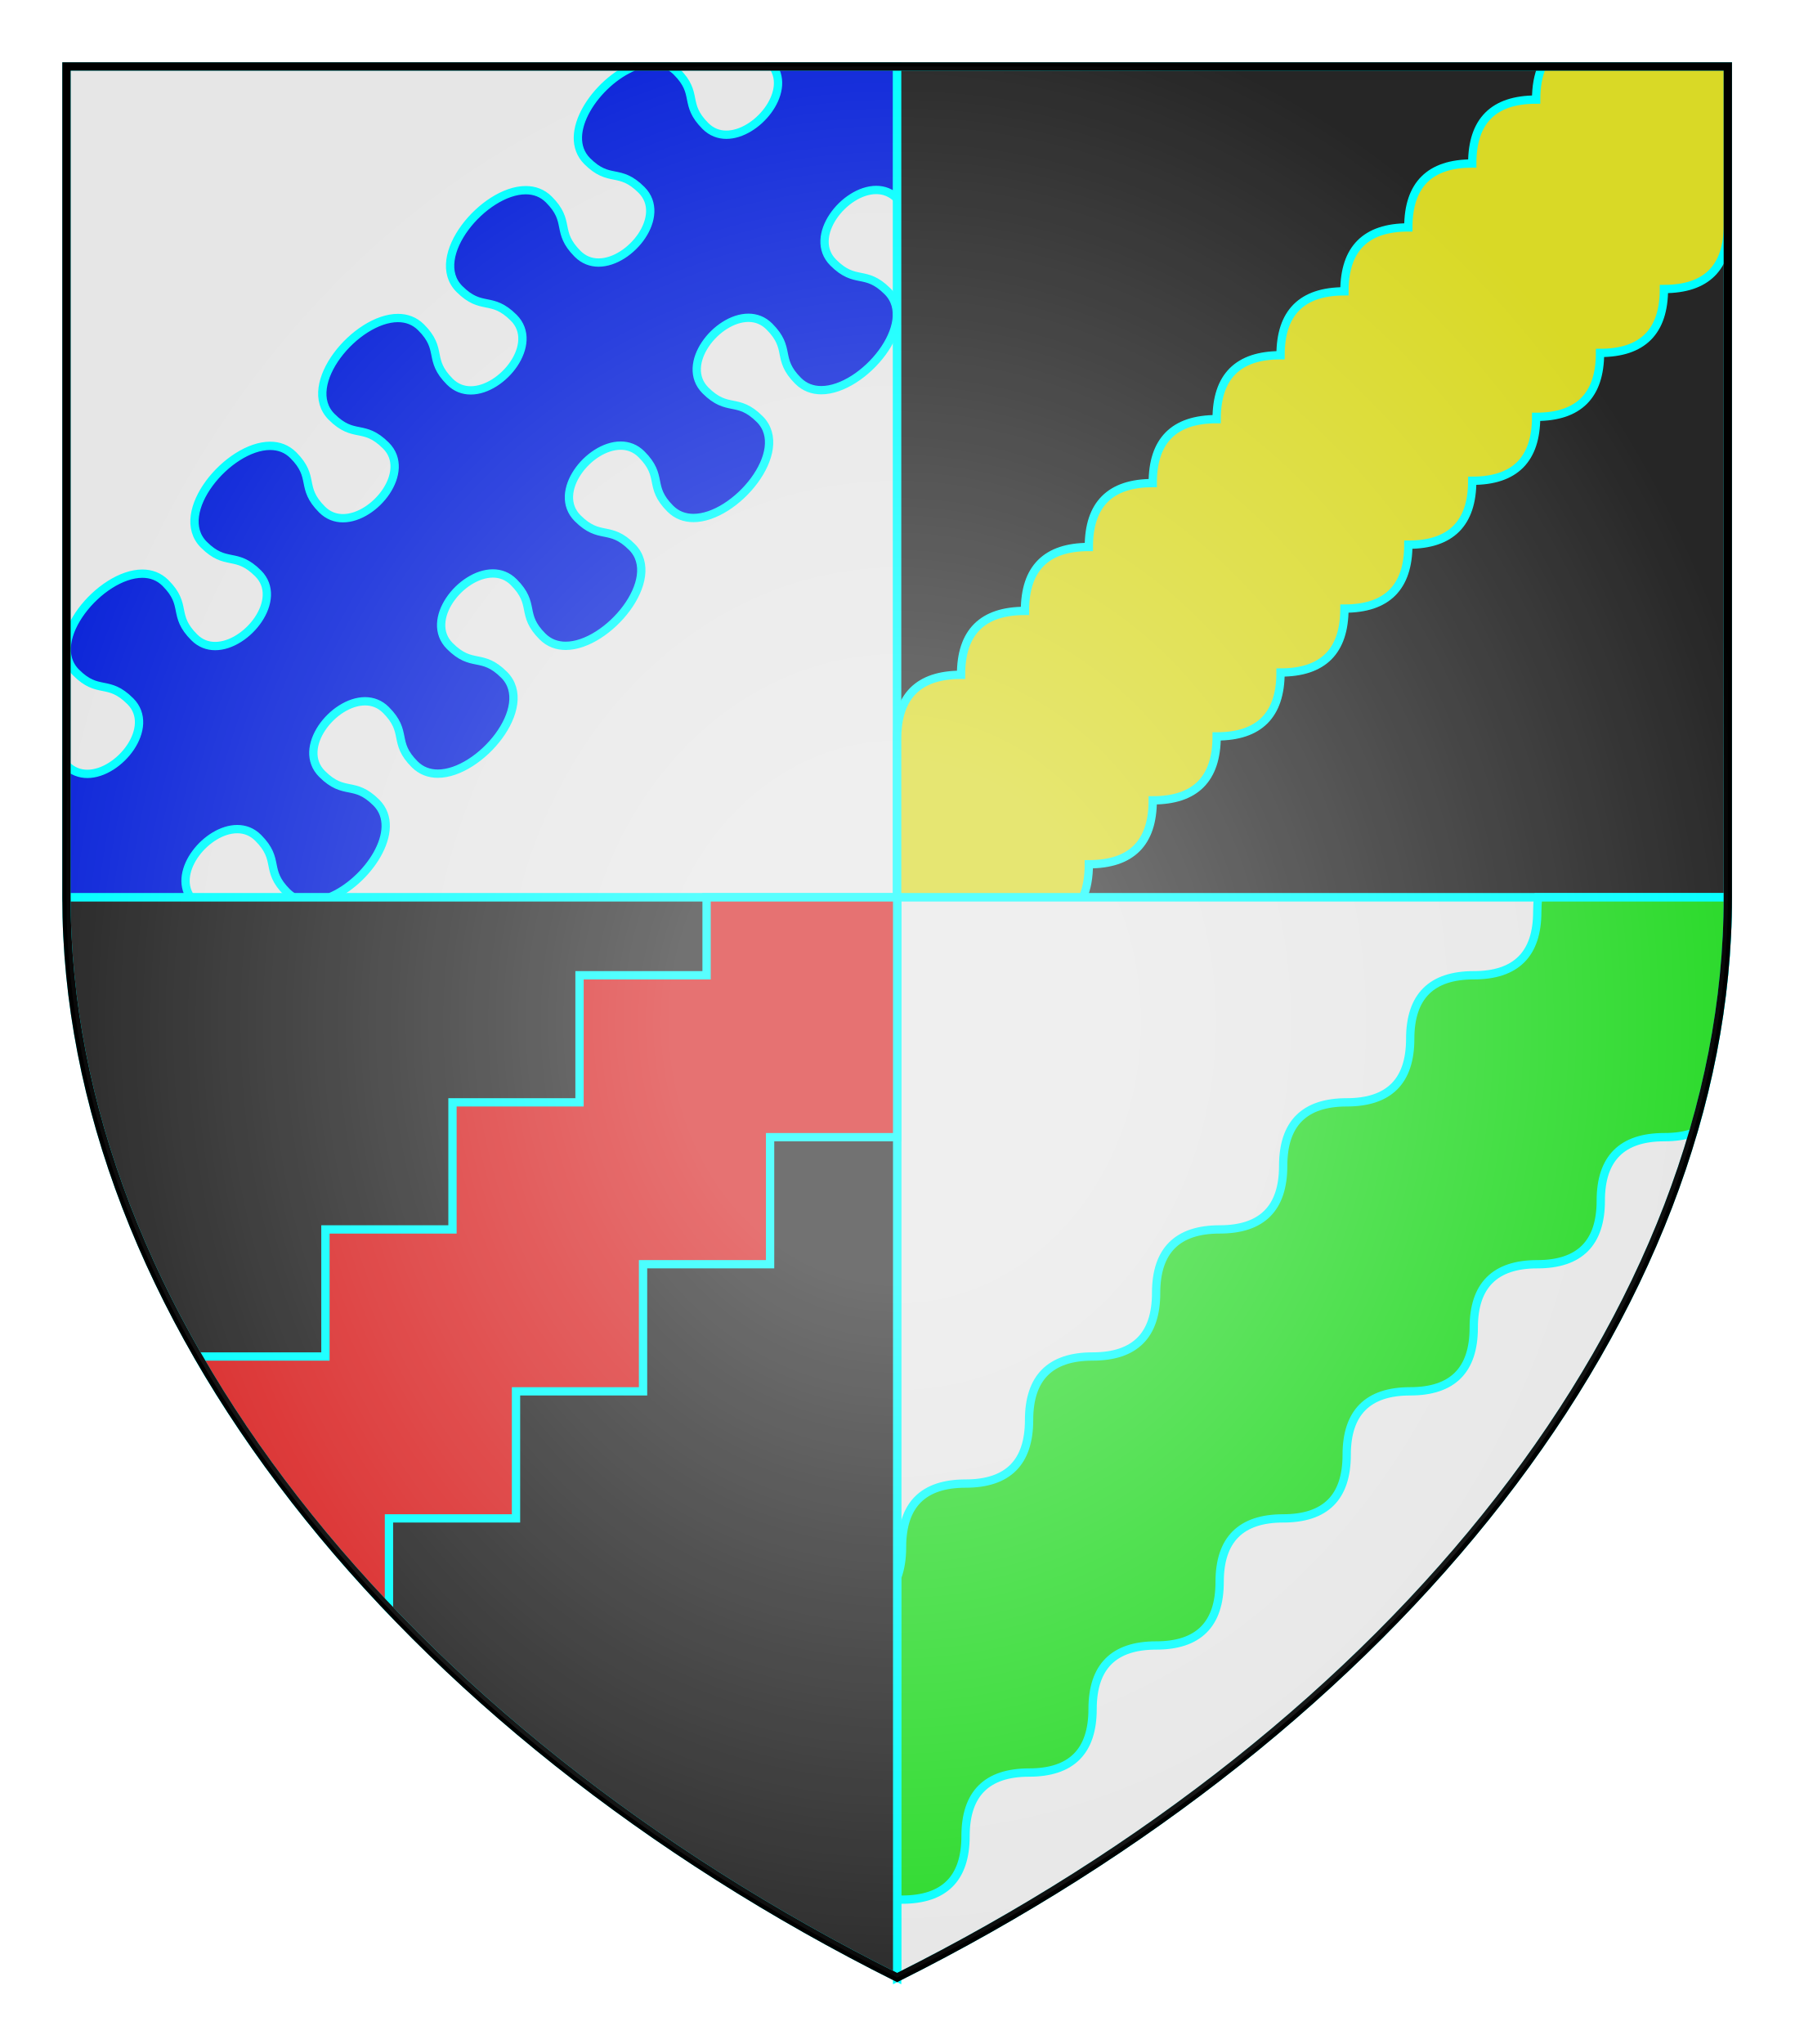
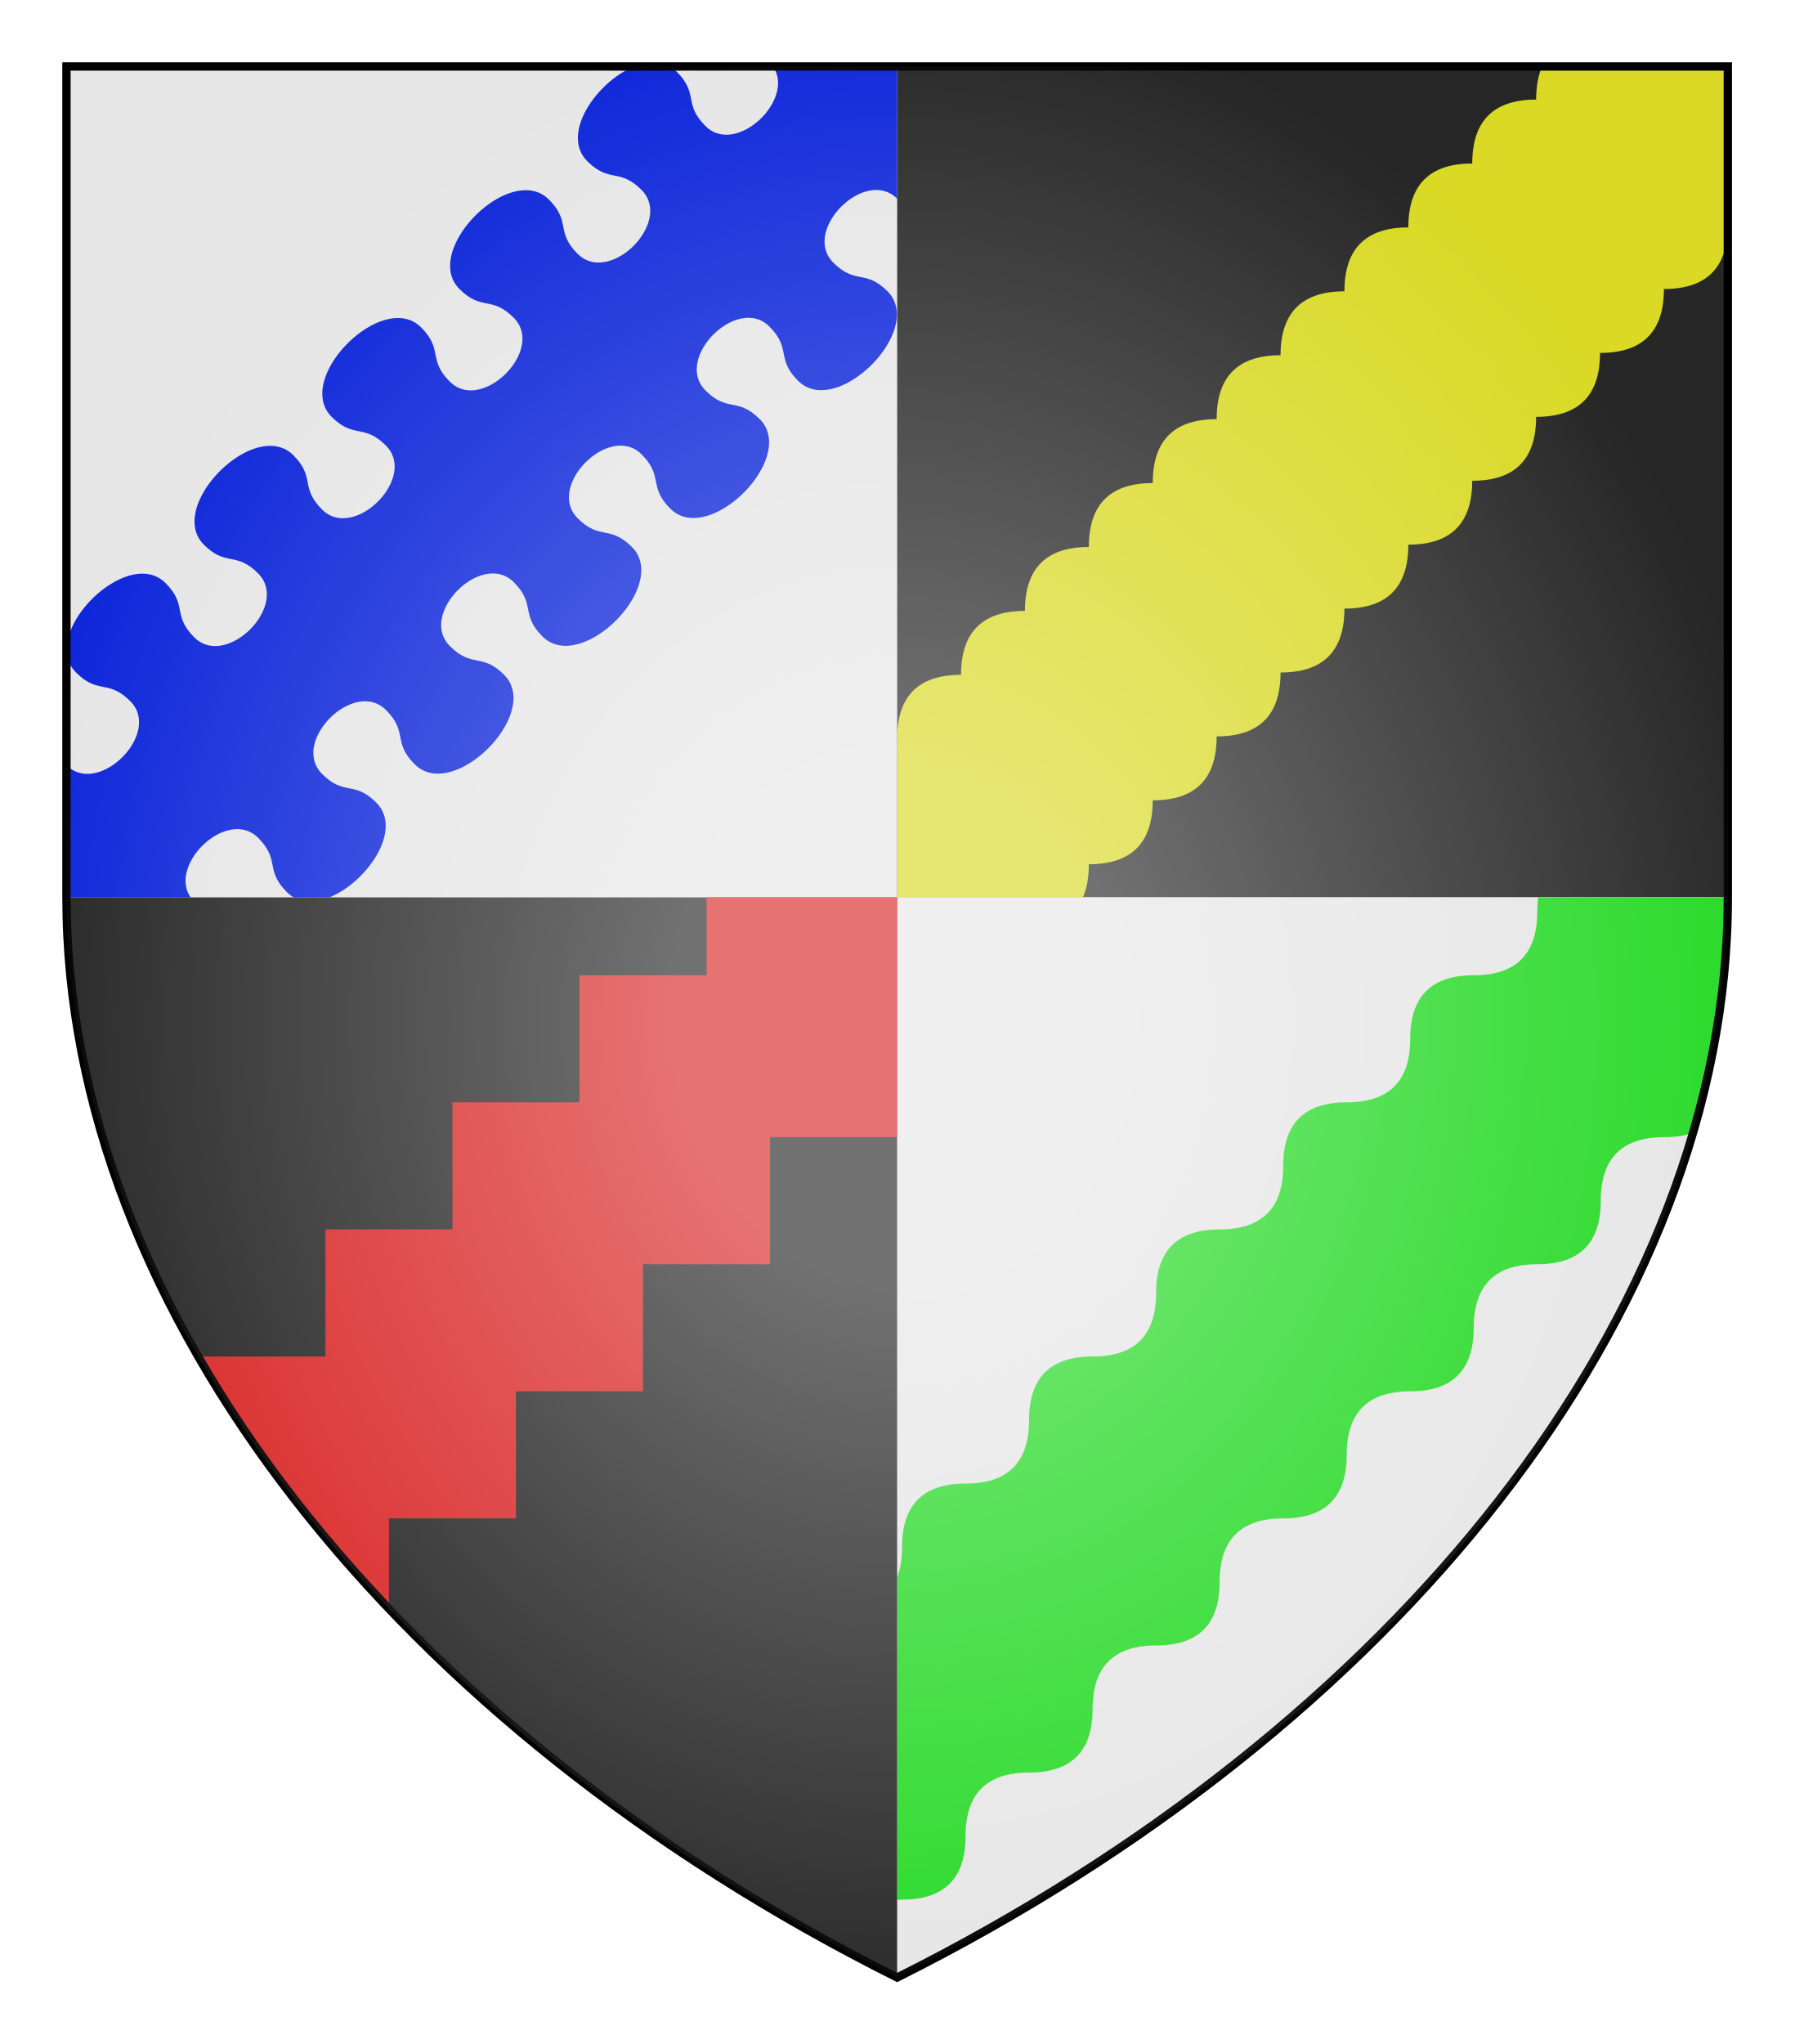
<svg xmlns="http://www.w3.org/2000/svg" height="246.0" width="216.0">
  <defs>
    <clipPath id="contour">
      <path d="M 8.0,8.0 L 208.0,8.0 L 208.0,108.0 C 208.0,158.0 168.0,208.0 108.0,238.0 C 48.0,208.0 8.0,158.0 8.0,108.0 L 8.0,8.0 Z" />
    </clipPath>
    <radialGradient id="lighting">
      <stop offset="25%" stop-color="white" stop-opacity="35%" />
      <stop offset="100%" stop-color="white" stop-opacity="0%" />
    </radialGradient>
  </defs>
  <g transform="translate(8.0,8.0)">
-     <path d="M 0.0,0.0 L 0.0,100.0 L 100.0,100.0 L 100.0,0.0 L 0.0,0.0 Z" style="fill: rgb(230, 230, 230); stroke-width: 1px; stroke: rgb(0, 255, 255);" />
-     <path d="M 68.342,0.0 C 63.843,1.814 59.434,8.139 62.692,11.398 C 65.385,14.09 66.538,12.167 69.231,14.859 C 72.342,17.971 67.902,23.6 64.056,23.6 C 63.148,23.6 62.273,23.286 61.538,22.552 C 58.846,19.859 60.769,18.705 58.077,16.013 C 57.291,15.227 56.326,14.887 55.29,14.887 C 50.24,14.887 43.478,22.953 47.308,26.782 C 50.0,29.475 51.154,27.552 53.846,30.244 C 56.958,33.356 52.517,38.984 48.671,38.984 C 47.763,38.984 46.888,38.671 46.154,37.936 C 43.462,35.244 45.385,34.09 42.692,31.398 C 41.906,30.612 40.942,30.272 39.905,30.272 C 34.855,30.272 28.094,38.338 31.923,42.167 C 34.615,44.859 35.769,42.936 38.462,45.629 C 41.573,48.74 37.133,54.369 33.287,54.369 C 32.379,54.369 31.504,54.055 30.769,53.321 C 28.077,50.629 30.0,49.475 27.308,46.782 C 26.522,45.996 25.557,45.657 24.521,45.657 C 19.47,45.657 12.709,53.722 16.538,57.552 C 19.231,60.244 20.385,58.321 23.077,61.013 C 26.189,64.125 21.748,69.754 17.902,69.754 C 16.994,69.754 16.119,69.44 15.385,68.705 C 12.692,66.013 14.615,64.859 11.923,62.167 C 11.137,61.381 10.173,61.041 9.136,61.041 C 4.086,61.041 -2.676,69.107 1.154,72.936 C 3.846,75.629 5.0,73.705 7.692,76.398 C 10.804,79.509 6.363,85.138 2.517,85.138 C 1.609,85.138 0.735,84.825 2.425637874898536E-15,84.09 L 0.0,84.09 L 0.0,100.0 L 14.945,100.0 C 12.751,96.822 16.921,91.785 20.56,91.785 C 21.468,91.785 22.342,92.098 23.077,92.833 C 25.769,95.525 23.846,96.679 26.538,99.371 C 26.794,99.627 27.068,99.835 27.358,100.0 L 31.658,100.0 C 36.157,98.186 40.566,91.861 37.308,88.602 C 34.615,85.91 33.462,87.833 30.769,85.141 C 27.658,82.029 32.098,76.4 35.944,76.4 C 36.852,76.4 37.727,76.714 38.462,77.448 C 41.154,80.141 39.231,81.295 41.923,83.987 C 42.709,84.773 43.674,85.113 44.71,85.113 C 49.76,85.113 56.522,77.047 52.692,73.218 C 50.0,70.525 48.846,72.448 46.154,69.756 C 43.042,66.644 47.483,61.016 51.329,61.016 C 52.237,61.016 53.112,61.329 53.846,62.064 C 56.538,64.756 54.615,65.91 57.308,68.602 C 58.094,69.388 59.058,69.728 60.095,69.728 C 65.145,69.728 71.906,61.662 68.077,57.833 C 65.385,55.141 64.231,57.064 61.538,54.371 C 58.427,51.26 62.867,45.631 66.713,45.631 C 67.621,45.631 68.496,45.945 69.231,46.679 C 71.923,49.371 70.0,50.525 72.692,53.218 C 73.478,54.004 74.443,54.343 75.479,54.343 C 80.53,54.343 87.291,46.278 83.462,42.448 C 80.769,39.756 79.615,41.679 76.923,38.987 C 73.811,35.875 78.252,30.246 82.098,30.246 C 83.006,30.246 83.881,30.56 84.615,31.295 C 87.308,33.987 85.385,35.141 88.077,37.833 C 88.863,38.619 89.827,38.959 90.864,38.959 C 95.914,38.959 102.676,30.893 98.846,27.064 C 96.154,24.371 95.0,26.295 92.308,23.602 C 89.196,20.491 93.637,14.862 97.483,14.862 C 98.391,14.862 99.265,15.175 100.0,15.91 L 100.0,15.91 L 100.0,0.0 L 85.055,0.0 C 87.249,3.178 83.079,8.215 79.44,8.215 C 78.532,8.215 77.658,7.902 76.923,7.167 C 74.231,4.475 76.154,3.321 73.462,0.629 C 73.206,0.373 72.932,0.165 72.642,0.0 L 68.342,0.0 Z" style="fill: rgb(13, 38, 217); stroke-width: 1px; stroke: rgb(0, 255, 255);" />
-     <path d="M 100.0,0.0 L 100.0,100.0 L 200.0,100.0 L 200.0,0.0 L 100.0,0.0 Z" style="fill: rgb(38, 38, 38); stroke-width: 1px; stroke: rgb(0, 255, 255);" />
-     <path d="M 177.642,0.0 Q 176.923,1.633 176.923,3.985 Q 169.231,3.985 169.231,11.677 Q 161.538,11.677 161.538,19.37 Q 153.846,19.37 153.846,27.062 Q 146.154,27.062 146.154,34.754 Q 138.462,34.754 138.462,42.447 Q 130.769,42.447 130.769,50.139 Q 123.077,50.139 123.077,57.831 Q 115.385,57.831 115.385,65.523 Q 107.692,65.523 107.692,73.216 Q 100.0,73.216 100.0,80.908 L 100.0,80.908 L 100.0,100.0 L 122.358,100.0 Q 123.077,98.367 123.077,96.015 Q 130.769,96.015 130.769,88.323 Q 138.462,88.323 138.462,80.63 Q 146.154,80.63 146.154,72.938 Q 153.846,72.938 153.846,65.246 Q 161.538,65.246 161.538,57.553 Q 169.231,57.553 169.231,49.861 Q 176.923,49.861 176.923,42.169 Q 184.615,42.169 184.615,34.476 Q 192.308,34.476 192.308,26.784 Q 200,26.784 200.0,19.093 L 200.0,19.093 L 200.0,0.0 L 177.642,0.0 Z" style="fill: rgb(217, 217, 38); stroke-width: 1px; stroke: rgb(0, 255, 255);" />
-     <path d="M 100.0,100.0 L 100.0,230.0 C 160.0,200.0 200.0,150.0 200.0,100.0 L 100.0,100.0 Z" style="fill: rgb(230, 230, 230); stroke-width: 1px; stroke: rgb(0, 255, 255);" />
-     <path d="M 177.169,100.0 Q 177.059,100.809 177.059,101.728 Q 177.059,109.375 169.412,109.375 Q 161.765,109.375 161.765,117.022 Q 161.765,124.669 154.118,124.669 Q 146.471,124.669 146.471,132.316 Q 146.471,139.963 138.824,139.963 Q 131.176,139.963 131.176,147.61 Q 131.176,155.257 123.529,155.257 Q 115.882,155.257 115.882,162.904 Q 115.882,170.551 108.235,170.551 Q 100.588,170.551 100.588,178.199 Q 100.588,180.319 100.0,181.852 L 100.0,181.852 L 100.0,220.637 L 100,220.637 Q 100.288,220.625 100.588,220.625 Q 108.235,220.625 108.235,212.978 Q 108.235,205.331 115.882,205.331 Q 123.529,205.331 123.529,197.684 Q 123.529,190.037 131.176,190.037 Q 138.824,190.037 138.824,182.39 Q 138.824,174.743 146.471,174.743 Q 154.118,174.743 154.118,167.096 Q 154.118,159.449 161.765,159.449 Q 169.412,159.449 169.412,151.801 Q 169.412,144.154 177.059,144.154 Q 184.706,144.154 184.706,136.507 Q 184.706,128.86 192.353,128.86 Q 194.34,128.86 195.811,128.344 L 195.811,128.344 C 198.558,118.987 200.0,109.494 200.0,100.0 L 177.169,100.0 Z" style="fill: rgb(38, 217, 38); stroke-width: 1px; stroke: rgb(0, 255, 255);" />
-     <path d="M 0.0,100.0 C 0.0,150.0 40.0,200.0 100.0,230.0 L 100.0,100.0 L 0.0,100.0 Z" style="fill: rgb(38, 38, 38); stroke-width: 1px; stroke: rgb(0, 255, 255);" />
-     <path d="M 77.059,100.0 L 77.059,101.728 L 77.059,109.375 L 61.765,109.375 L 61.765,117.022 L 61.765,124.669 L 54.118,124.669 L 46.471,124.669 L 46.471,132.316 L 46.471,139.963 L 31.176,139.963 L 31.176,147.61 L 31.176,155.257 L 23.529,155.257 L 15.882,155.257 L 15.882,155.303 L 15.882,155.303 C 21.977,165.86 29.699,176.041 38.824,185.621 L 38.824,185.621 L 38.824,182.39 L 38.824,174.743 L 46.471,174.743 L 54.118,174.743 L 54.118,167.096 L 54.118,159.449 L 69.412,159.449 L 69.412,151.801 L 69.412,144.154 L 84.706,144.154 L 84.706,136.507 L 84.706,128.86 L 92.353,128.86 L 100.0,128.86 L 100.0,100.0 L 77.059,100.0 Z" style="fill: rgb(217, 38, 38); stroke-width: 1px; stroke: rgb(0, 255, 255);" />
+     <path d="M 0.0,0.0 L 0.0,100.0 L 100.0,100.0 L 100.0,0.0 L 0.0,0.0 Z" style="fill: rgb(230, 230, 230); stroke-width: 1px; stroke: none;" />
+     <path d="M 68.342,0.0 C 63.843,1.814 59.434,8.139 62.692,11.398 C 65.385,14.09 66.538,12.167 69.231,14.859 C 72.342,17.971 67.902,23.6 64.056,23.6 C 63.148,23.6 62.273,23.286 61.538,22.552 C 58.846,19.859 60.769,18.705 58.077,16.013 C 57.291,15.227 56.326,14.887 55.29,14.887 C 50.24,14.887 43.478,22.953 47.308,26.782 C 50.0,29.475 51.154,27.552 53.846,30.244 C 56.958,33.356 52.517,38.984 48.671,38.984 C 47.763,38.984 46.888,38.671 46.154,37.936 C 43.462,35.244 45.385,34.09 42.692,31.398 C 41.906,30.612 40.942,30.272 39.905,30.272 C 34.855,30.272 28.094,38.338 31.923,42.167 C 34.615,44.859 35.769,42.936 38.462,45.629 C 41.573,48.74 37.133,54.369 33.287,54.369 C 32.379,54.369 31.504,54.055 30.769,53.321 C 28.077,50.629 30.0,49.475 27.308,46.782 C 26.522,45.996 25.557,45.657 24.521,45.657 C 19.47,45.657 12.709,53.722 16.538,57.552 C 19.231,60.244 20.385,58.321 23.077,61.013 C 26.189,64.125 21.748,69.754 17.902,69.754 C 16.994,69.754 16.119,69.44 15.385,68.705 C 12.692,66.013 14.615,64.859 11.923,62.167 C 11.137,61.381 10.173,61.041 9.136,61.041 C 4.086,61.041 -2.676,69.107 1.154,72.936 C 3.846,75.629 5.0,73.705 7.692,76.398 C 10.804,79.509 6.363,85.138 2.517,85.138 C 1.609,85.138 0.735,84.825 2.425637874898536E-15,84.09 L 0.0,84.09 L 0.0,100.0 L 14.945,100.0 C 12.751,96.822 16.921,91.785 20.56,91.785 C 21.468,91.785 22.342,92.098 23.077,92.833 C 25.769,95.525 23.846,96.679 26.538,99.371 C 26.794,99.627 27.068,99.835 27.358,100.0 L 31.658,100.0 C 36.157,98.186 40.566,91.861 37.308,88.602 C 34.615,85.91 33.462,87.833 30.769,85.141 C 27.658,82.029 32.098,76.4 35.944,76.4 C 36.852,76.4 37.727,76.714 38.462,77.448 C 41.154,80.141 39.231,81.295 41.923,83.987 C 42.709,84.773 43.674,85.113 44.71,85.113 C 49.76,85.113 56.522,77.047 52.692,73.218 C 50.0,70.525 48.846,72.448 46.154,69.756 C 43.042,66.644 47.483,61.016 51.329,61.016 C 52.237,61.016 53.112,61.329 53.846,62.064 C 56.538,64.756 54.615,65.91 57.308,68.602 C 58.094,69.388 59.058,69.728 60.095,69.728 C 65.145,69.728 71.906,61.662 68.077,57.833 C 65.385,55.141 64.231,57.064 61.538,54.371 C 58.427,51.26 62.867,45.631 66.713,45.631 C 67.621,45.631 68.496,45.945 69.231,46.679 C 71.923,49.371 70.0,50.525 72.692,53.218 C 73.478,54.004 74.443,54.343 75.479,54.343 C 80.53,54.343 87.291,46.278 83.462,42.448 C 80.769,39.756 79.615,41.679 76.923,38.987 C 73.811,35.875 78.252,30.246 82.098,30.246 C 83.006,30.246 83.881,30.56 84.615,31.295 C 87.308,33.987 85.385,35.141 88.077,37.833 C 88.863,38.619 89.827,38.959 90.864,38.959 C 95.914,38.959 102.676,30.893 98.846,27.064 C 96.154,24.371 95.0,26.295 92.308,23.602 C 89.196,20.491 93.637,14.862 97.483,14.862 C 98.391,14.862 99.265,15.175 100.0,15.91 L 100.0,15.91 L 100.0,0.0 L 85.055,0.0 C 87.249,3.178 83.079,8.215 79.44,8.215 C 78.532,8.215 77.658,7.902 76.923,7.167 C 74.231,4.475 76.154,3.321 73.462,0.629 C 73.206,0.373 72.932,0.165 72.642,0.0 L 68.342,0.0 Z" style="fill: rgb(13, 38, 217); stroke-width: 1px; stroke: none;" />
+     <path d="M 100.0,0.0 L 100.0,100.0 L 200.0,100.0 L 200.0,0.0 L 100.0,0.0 Z" style="fill: rgb(38, 38, 38); stroke-width: 1px; stroke: none;" />
+     <path d="M 177.642,0.0 Q 176.923,1.633 176.923,3.985 Q 169.231,3.985 169.231,11.677 Q 161.538,11.677 161.538,19.37 Q 153.846,19.37 153.846,27.062 Q 146.154,27.062 146.154,34.754 Q 138.462,34.754 138.462,42.447 Q 130.769,42.447 130.769,50.139 Q 123.077,50.139 123.077,57.831 Q 115.385,57.831 115.385,65.523 Q 107.692,65.523 107.692,73.216 Q 100.0,73.216 100.0,80.908 L 100.0,80.908 L 100.0,100.0 L 122.358,100.0 Q 123.077,98.367 123.077,96.015 Q 130.769,96.015 130.769,88.323 Q 138.462,88.323 138.462,80.63 Q 146.154,80.63 146.154,72.938 Q 153.846,72.938 153.846,65.246 Q 161.538,65.246 161.538,57.553 Q 169.231,57.553 169.231,49.861 Q 176.923,49.861 176.923,42.169 Q 184.615,42.169 184.615,34.476 Q 192.308,34.476 192.308,26.784 Q 200,26.784 200.0,19.093 L 200.0,19.093 L 200.0,0.0 L 177.642,0.0 Z" style="fill: rgb(217, 217, 38); stroke-width: 1px; stroke: none;" />
+     <path d="M 100.0,100.0 L 100.0,230.0 C 160.0,200.0 200.0,150.0 200.0,100.0 L 100.0,100.0 Z" style="fill: rgb(230, 230, 230); stroke-width: 1px; stroke: none;" />
+     <path d="M 177.169,100.0 Q 177.059,100.809 177.059,101.728 Q 177.059,109.375 169.412,109.375 Q 161.765,109.375 161.765,117.022 Q 161.765,124.669 154.118,124.669 Q 146.471,124.669 146.471,132.316 Q 146.471,139.963 138.824,139.963 Q 131.176,139.963 131.176,147.61 Q 131.176,155.257 123.529,155.257 Q 115.882,155.257 115.882,162.904 Q 115.882,170.551 108.235,170.551 Q 100.588,170.551 100.588,178.199 Q 100.588,180.319 100.0,181.852 L 100.0,181.852 L 100.0,220.637 L 100,220.637 Q 100.288,220.625 100.588,220.625 Q 108.235,220.625 108.235,212.978 Q 108.235,205.331 115.882,205.331 Q 123.529,205.331 123.529,197.684 Q 123.529,190.037 131.176,190.037 Q 138.824,190.037 138.824,182.39 Q 138.824,174.743 146.471,174.743 Q 154.118,174.743 154.118,167.096 Q 154.118,159.449 161.765,159.449 Q 169.412,159.449 169.412,151.801 Q 169.412,144.154 177.059,144.154 Q 184.706,144.154 184.706,136.507 Q 184.706,128.86 192.353,128.86 Q 194.34,128.86 195.811,128.344 L 195.811,128.344 C 198.558,118.987 200.0,109.494 200.0,100.0 L 177.169,100.0 Z" style="fill: rgb(38, 217, 38); stroke-width: 1px; stroke: none;" />
+     <path d="M 0.0,100.0 C 0.0,150.0 40.0,200.0 100.0,230.0 L 100.0,100.0 L 0.0,100.0 Z" style="fill: rgb(38, 38, 38); stroke-width: 1px; stroke: none;" />
+     <path d="M 77.059,100.0 L 77.059,101.728 L 77.059,109.375 L 61.765,109.375 L 61.765,117.022 L 61.765,124.669 L 54.118,124.669 L 46.471,124.669 L 46.471,132.316 L 46.471,139.963 L 31.176,139.963 L 31.176,147.61 L 31.176,155.257 L 23.529,155.257 L 15.882,155.257 L 15.882,155.303 L 15.882,155.303 C 21.977,165.86 29.699,176.041 38.824,185.621 L 38.824,185.621 L 38.824,182.39 L 38.824,174.743 L 46.471,174.743 L 54.118,174.743 L 54.118,167.096 L 54.118,159.449 L 69.412,159.449 L 69.412,151.801 L 69.412,144.154 L 84.706,144.154 L 84.706,136.507 L 84.706,128.86 L 92.353,128.86 L 100.0,128.86 L 100.0,100.0 L 77.059,100.0 Z" style="fill: rgb(217, 38, 38); stroke-width: 1px; stroke: none;" />
    <path d="M 0.0,0.0 L 200.0,0.0 L 200.0,100.0 C 200.0,150.0 160.0,200.0 100.0,230.0 C 40.0,200.0 0.0,150.0 0.0,100.0 L 0.0,0.0 Z" style="fill: none; stroke-width: 1px; stroke: rgb(0, 0, 0);" />
  </g>
  <rect clip-path="url(#contour)" fill="url(#lighting)" height="246.0" width="216.0" x="0.0" y="0.0" />
</svg>
